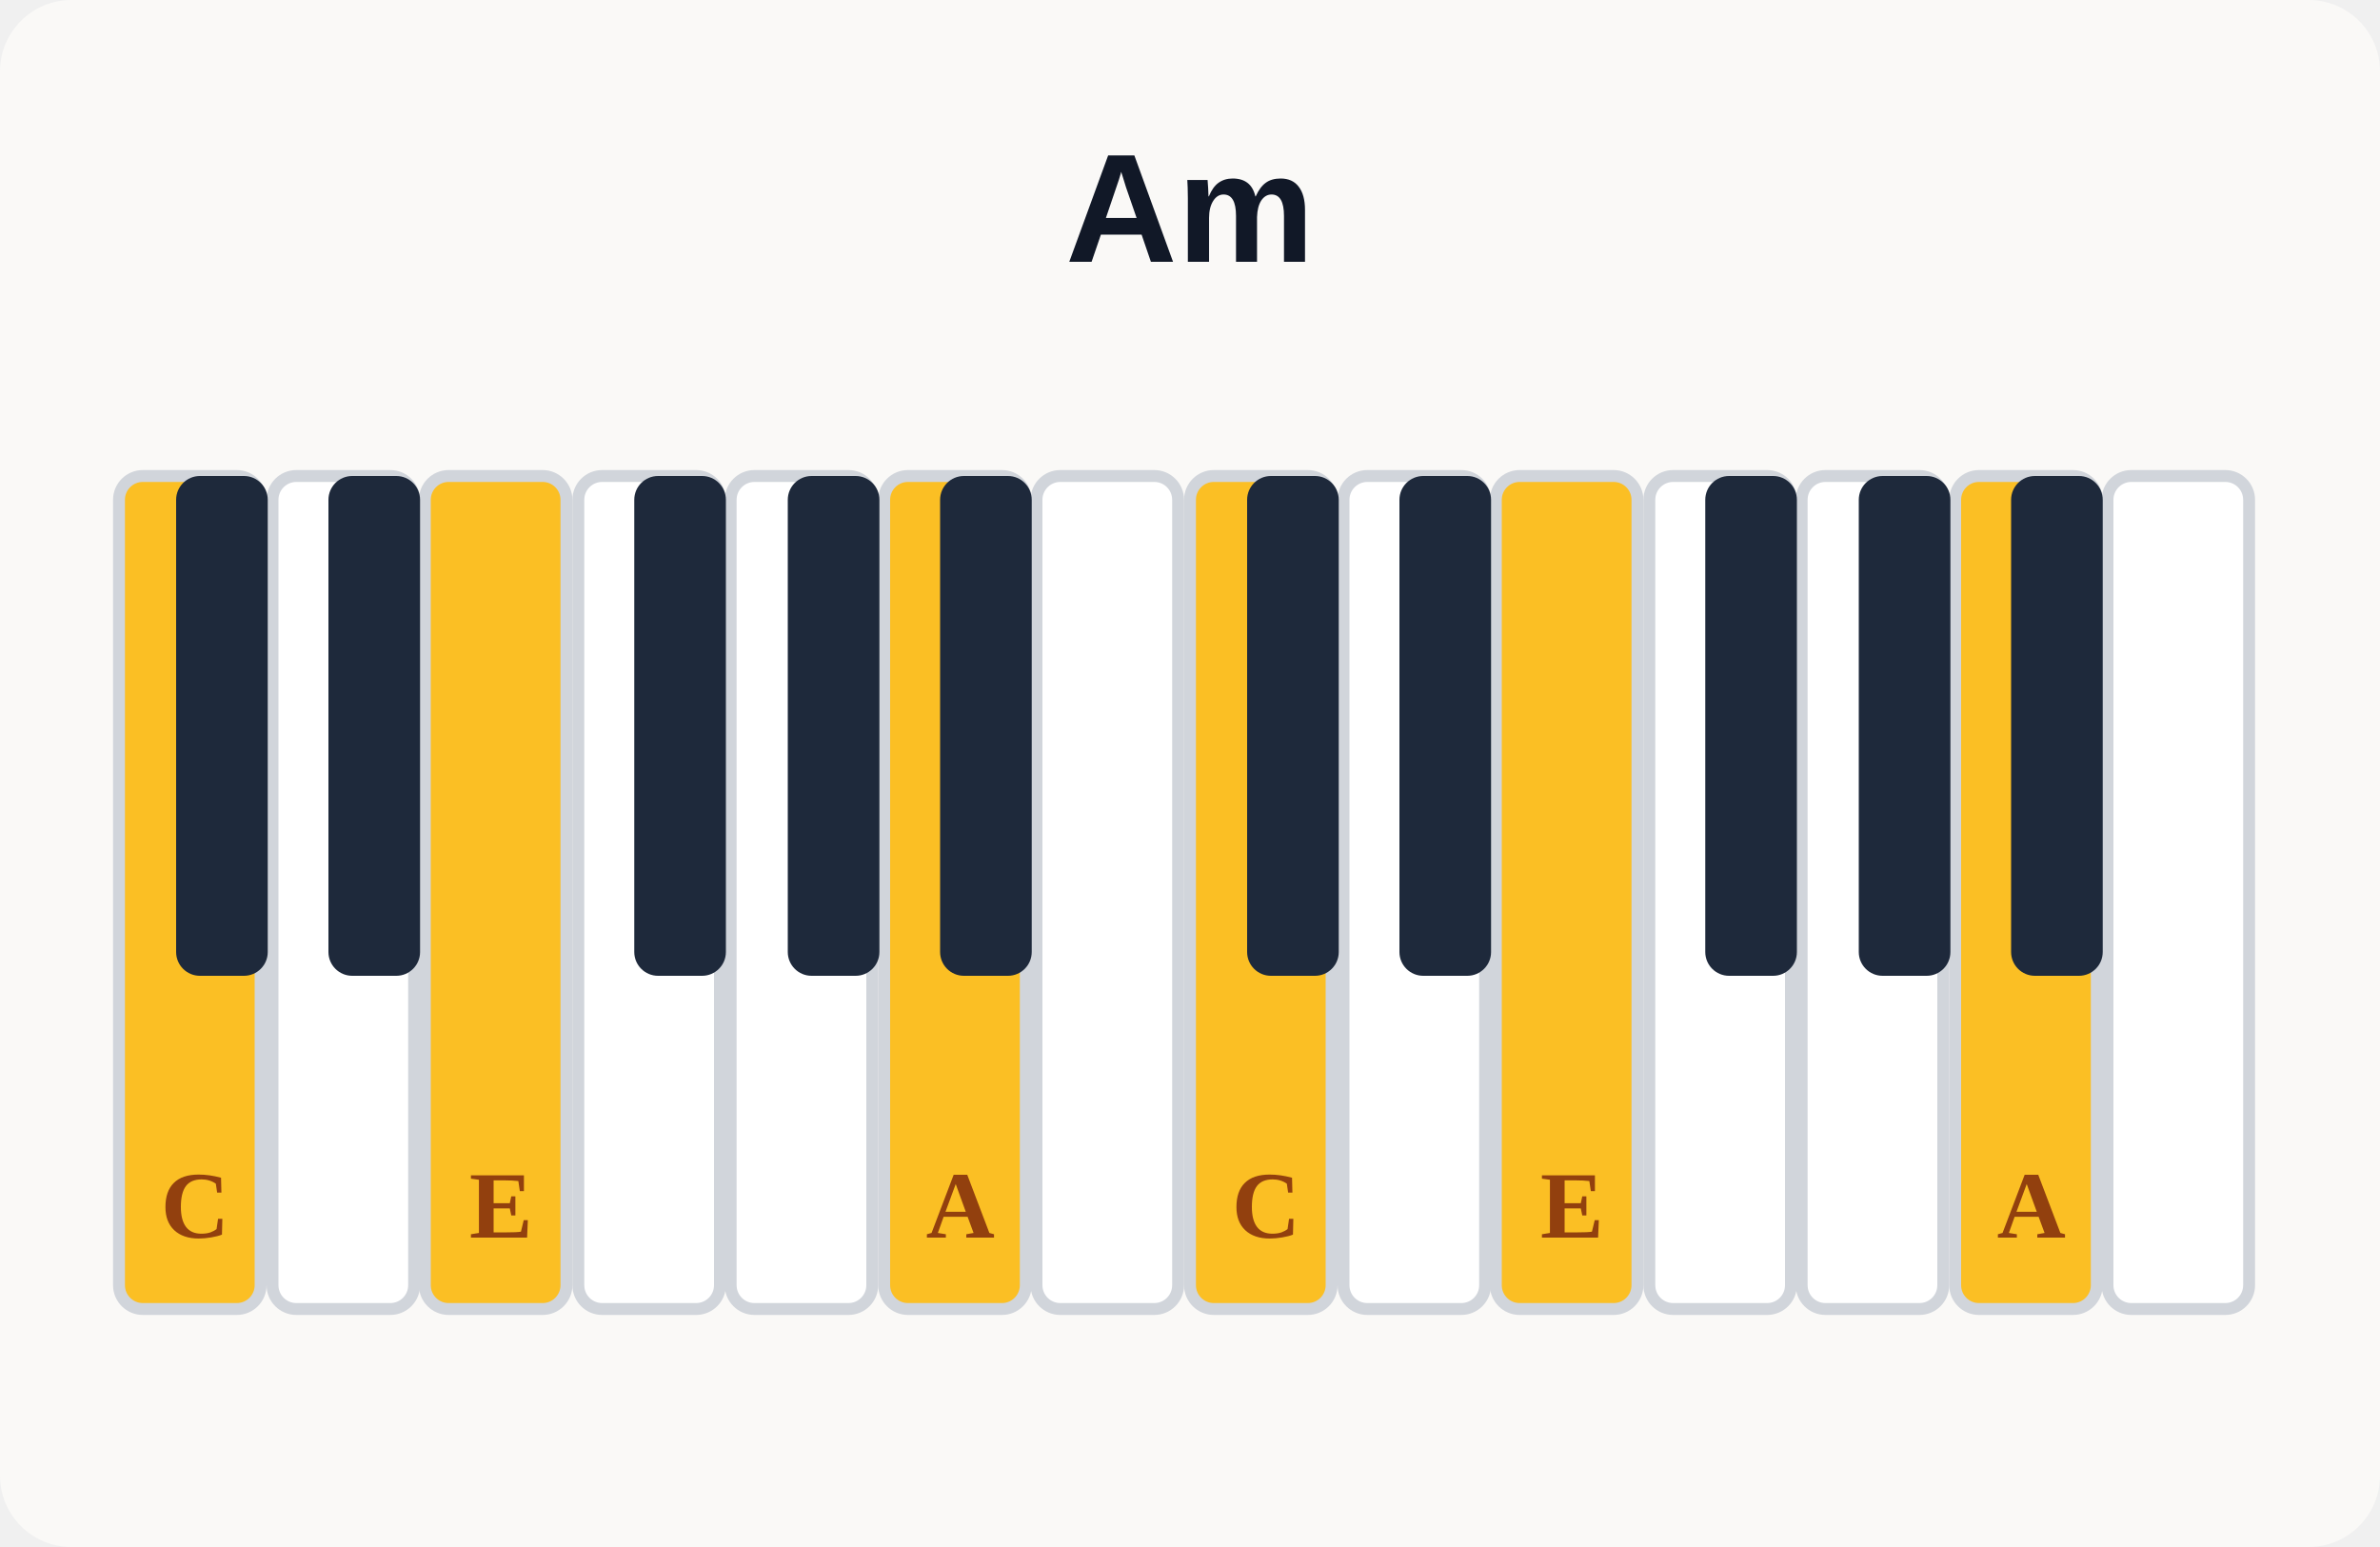
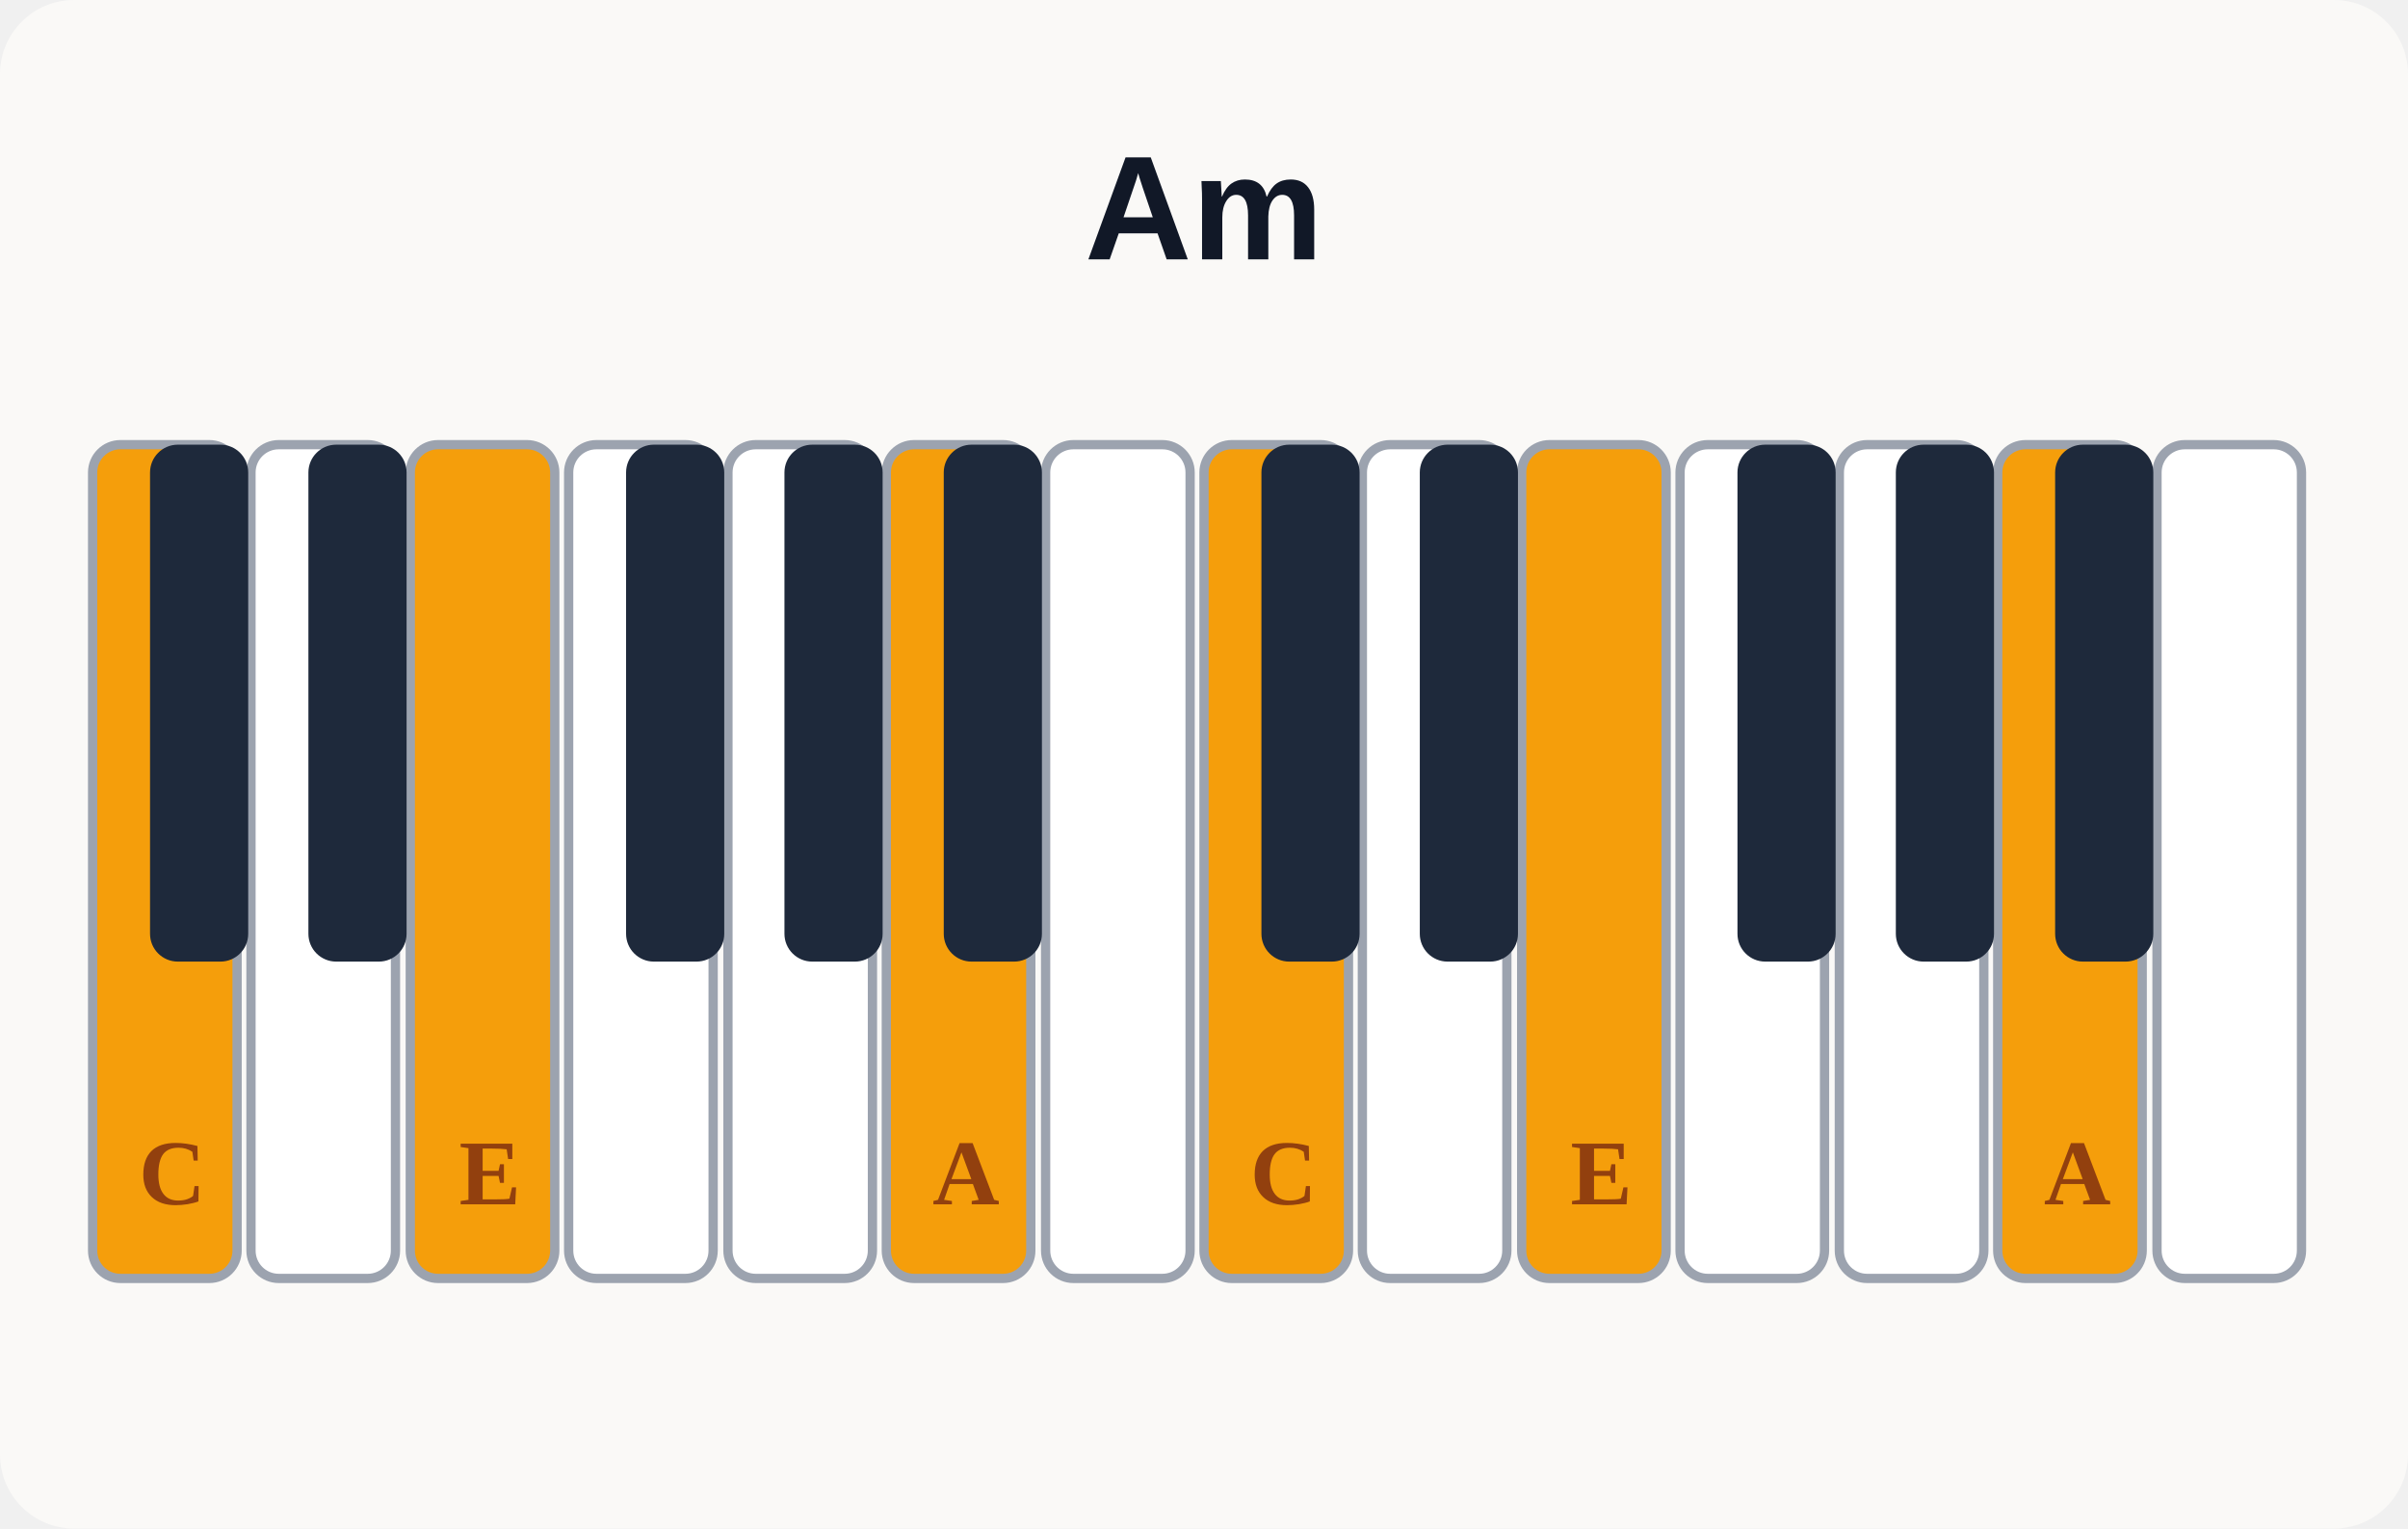
- <svg xmlns="http://www.w3.org/2000/svg" width="200" height="130" viewBox="0 0 200 130">
-   <rect width="200" height="130" fill="#faf9f7" rx="6" />
-   <text x="100" y="22" text-anchor="middle" font-family="Arial,sans-serif" font-size="13" font-weight="700" fill="#111827">Am</text>
-   <rect x="10.0" y="40" width="11.9" height="70" fill="#fbbf24" stroke="#d1d5db" stroke-width="1" rx="2" />
-   <text x="16.4" y="104" text-anchor="middle" font-size="8" fill="#92400e" font-weight="700">C</text>
-   <rect x="22.9" y="40" width="11.9" height="70" fill="white" stroke="#d1d5db" stroke-width="1" rx="2" />
-   <rect x="35.7" y="40" width="11.9" height="70" fill="#fbbf24" stroke="#d1d5db" stroke-width="1" rx="2" />
-   <text x="42.1" y="104" text-anchor="middle" font-size="8" fill="#92400e" font-weight="700">E</text>
-   <rect x="48.6" y="40" width="11.9" height="70" fill="white" stroke="#d1d5db" stroke-width="1" rx="2" />
-   <rect x="61.4" y="40" width="11.9" height="70" fill="white" stroke="#d1d5db" stroke-width="1" rx="2" />
-   <rect x="74.3" y="40" width="11.9" height="70" fill="#fbbf24" stroke="#d1d5db" stroke-width="1" rx="2" />
-   <text x="80.7" y="104" text-anchor="middle" font-size="8" fill="#92400e" font-weight="700">A</text>
-   <rect x="87.1" y="40" width="11.9" height="70" fill="white" stroke="#d1d5db" stroke-width="1" rx="2" />
-   <rect x="100.0" y="40" width="11.9" height="70" fill="#fbbf24" stroke="#d1d5db" stroke-width="1" rx="2" />
-   <text x="106.4" y="104" text-anchor="middle" font-size="8" fill="#92400e" font-weight="700">C</text>
-   <rect x="112.9" y="40" width="11.9" height="70" fill="white" stroke="#d1d5db" stroke-width="1" rx="2" />
-   <rect x="125.7" y="40" width="11.9" height="70" fill="#fbbf24" stroke="#d1d5db" stroke-width="1" rx="2" />
-   <text x="132.1" y="104" text-anchor="middle" font-size="8" fill="#92400e" font-weight="700">E</text>
-   <rect x="138.6" y="40" width="11.9" height="70" fill="white" stroke="#d1d5db" stroke-width="1" rx="2" />
-   <rect x="151.4" y="40" width="11.9" height="70" fill="white" stroke="#d1d5db" stroke-width="1" rx="2" />
-   <rect x="164.3" y="40" width="11.9" height="70" fill="#fbbf24" stroke="#d1d5db" stroke-width="1" rx="2" />
-   <text x="170.7" y="104" text-anchor="middle" font-size="8" fill="#92400e" font-weight="700">A</text>
-   <rect x="177.1" y="40" width="11.9" height="70" fill="white" stroke="#d1d5db" stroke-width="1" rx="2" />
-   <rect x="14.8" y="40" width="7.7" height="42.0" fill="#1e293b" rx="2" />
-   <rect x="27.6" y="40" width="7.7" height="42.0" fill="#1e293b" rx="2" />
-   <rect x="53.3" y="40" width="7.7" height="42.0" fill="#1e293b" rx="2" />
-   <rect x="66.2" y="40" width="7.7" height="42.0" fill="#1e293b" rx="2" />
-   <rect x="79.0" y="40" width="7.7" height="42.0" fill="#1e293b" rx="2" />
-   <rect x="104.8" y="40" width="7.7" height="42.0" fill="#1e293b" rx="2" />
-   <rect x="117.6" y="40" width="7.7" height="42.0" fill="#1e293b" rx="2" />
-   <rect x="143.3" y="40" width="7.7" height="42.0" fill="#1e293b" rx="2" />
-   <rect x="156.2" y="40" width="7.7" height="42.0" fill="#1e293b" rx="2" />
-   <rect x="169.0" y="40" width="7.7" height="42.0" fill="#1e293b" rx="2" />
+ <svg xmlns="http://www.w3.org/2000/svg" width="260" height="165" viewBox="0 0 260 165">
+   <rect width="260" height="165" fill="#faf9f7" rx="8" />
+   <text x="130" y="28" text-anchor="middle" font-family="Arial,sans-serif" font-size="16" font-weight="700" fill="#111827">Am</text>
+   <rect x="10.0" y="48" width="15.6" height="90" fill="#f59e0b" stroke="#9ca3af" stroke-width="1" rx="3" />
+   <text x="18.6" y="130" text-anchor="middle" font-size="10" fill="#92400e" font-weight="700">C</text>
+   <rect x="27.1" y="48" width="15.6" height="90" fill="white" stroke="#9ca3af" stroke-width="1" rx="3" />
+   <rect x="44.3" y="48" width="15.6" height="90" fill="#f59e0b" stroke="#9ca3af" stroke-width="1" rx="3" />
+   <text x="52.9" y="130" text-anchor="middle" font-size="10" fill="#92400e" font-weight="700">E</text>
+   <rect x="61.4" y="48" width="15.6" height="90" fill="white" stroke="#9ca3af" stroke-width="1" rx="3" />
+   <rect x="78.6" y="48" width="15.6" height="90" fill="white" stroke="#9ca3af" stroke-width="1" rx="3" />
+   <rect x="95.7" y="48" width="15.6" height="90" fill="#f59e0b" stroke="#9ca3af" stroke-width="1" rx="3" />
+   <text x="104.3" y="130" text-anchor="middle" font-size="10" fill="#92400e" font-weight="700">A</text>
+   <rect x="112.9" y="48" width="15.6" height="90" fill="white" stroke="#9ca3af" stroke-width="1" rx="3" />
+   <rect x="130.0" y="48" width="15.6" height="90" fill="#f59e0b" stroke="#9ca3af" stroke-width="1" rx="3" />
+   <text x="138.6" y="130" text-anchor="middle" font-size="10" fill="#92400e" font-weight="700">C</text>
+   <rect x="147.1" y="48" width="15.6" height="90" fill="white" stroke="#9ca3af" stroke-width="1" rx="3" />
+   <rect x="164.3" y="48" width="15.6" height="90" fill="#f59e0b" stroke="#9ca3af" stroke-width="1" rx="3" />
+   <text x="172.9" y="130" text-anchor="middle" font-size="10" fill="#92400e" font-weight="700">E</text>
+   <rect x="181.4" y="48" width="15.6" height="90" fill="white" stroke="#9ca3af" stroke-width="1" rx="3" />
+   <rect x="198.6" y="48" width="15.6" height="90" fill="white" stroke="#9ca3af" stroke-width="1" rx="3" />
+   <rect x="215.7" y="48" width="15.6" height="90" fill="#f59e0b" stroke="#9ca3af" stroke-width="1" rx="3" />
+   <text x="224.3" y="130" text-anchor="middle" font-size="10" fill="#92400e" font-weight="700">A</text>
+   <rect x="232.9" y="48" width="15.6" height="90" fill="white" stroke="#9ca3af" stroke-width="1" rx="3" />
+   <rect x="16.2" y="48" width="10.6" height="55.8" fill="#1e293b" rx="3" />
+   <rect x="33.3" y="48" width="10.6" height="55.8" fill="#1e293b" rx="3" />
+   <rect x="67.6" y="48" width="10.6" height="55.8" fill="#1e293b" rx="3" />
+   <rect x="84.7" y="48" width="10.6" height="55.8" fill="#1e293b" rx="3" />
+   <rect x="101.9" y="48" width="10.6" height="55.8" fill="#1e293b" rx="3" />
+   <rect x="136.2" y="48" width="10.6" height="55.8" fill="#1e293b" rx="3" />
+   <rect x="153.3" y="48" width="10.6" height="55.8" fill="#1e293b" rx="3" />
+   <rect x="187.6" y="48" width="10.6" height="55.8" fill="#1e293b" rx="3" />
+   <rect x="204.7" y="48" width="10.6" height="55.8" fill="#1e293b" rx="3" />
+   <rect x="221.9" y="48" width="10.6" height="55.8" fill="#1e293b" rx="3" />
</svg>
